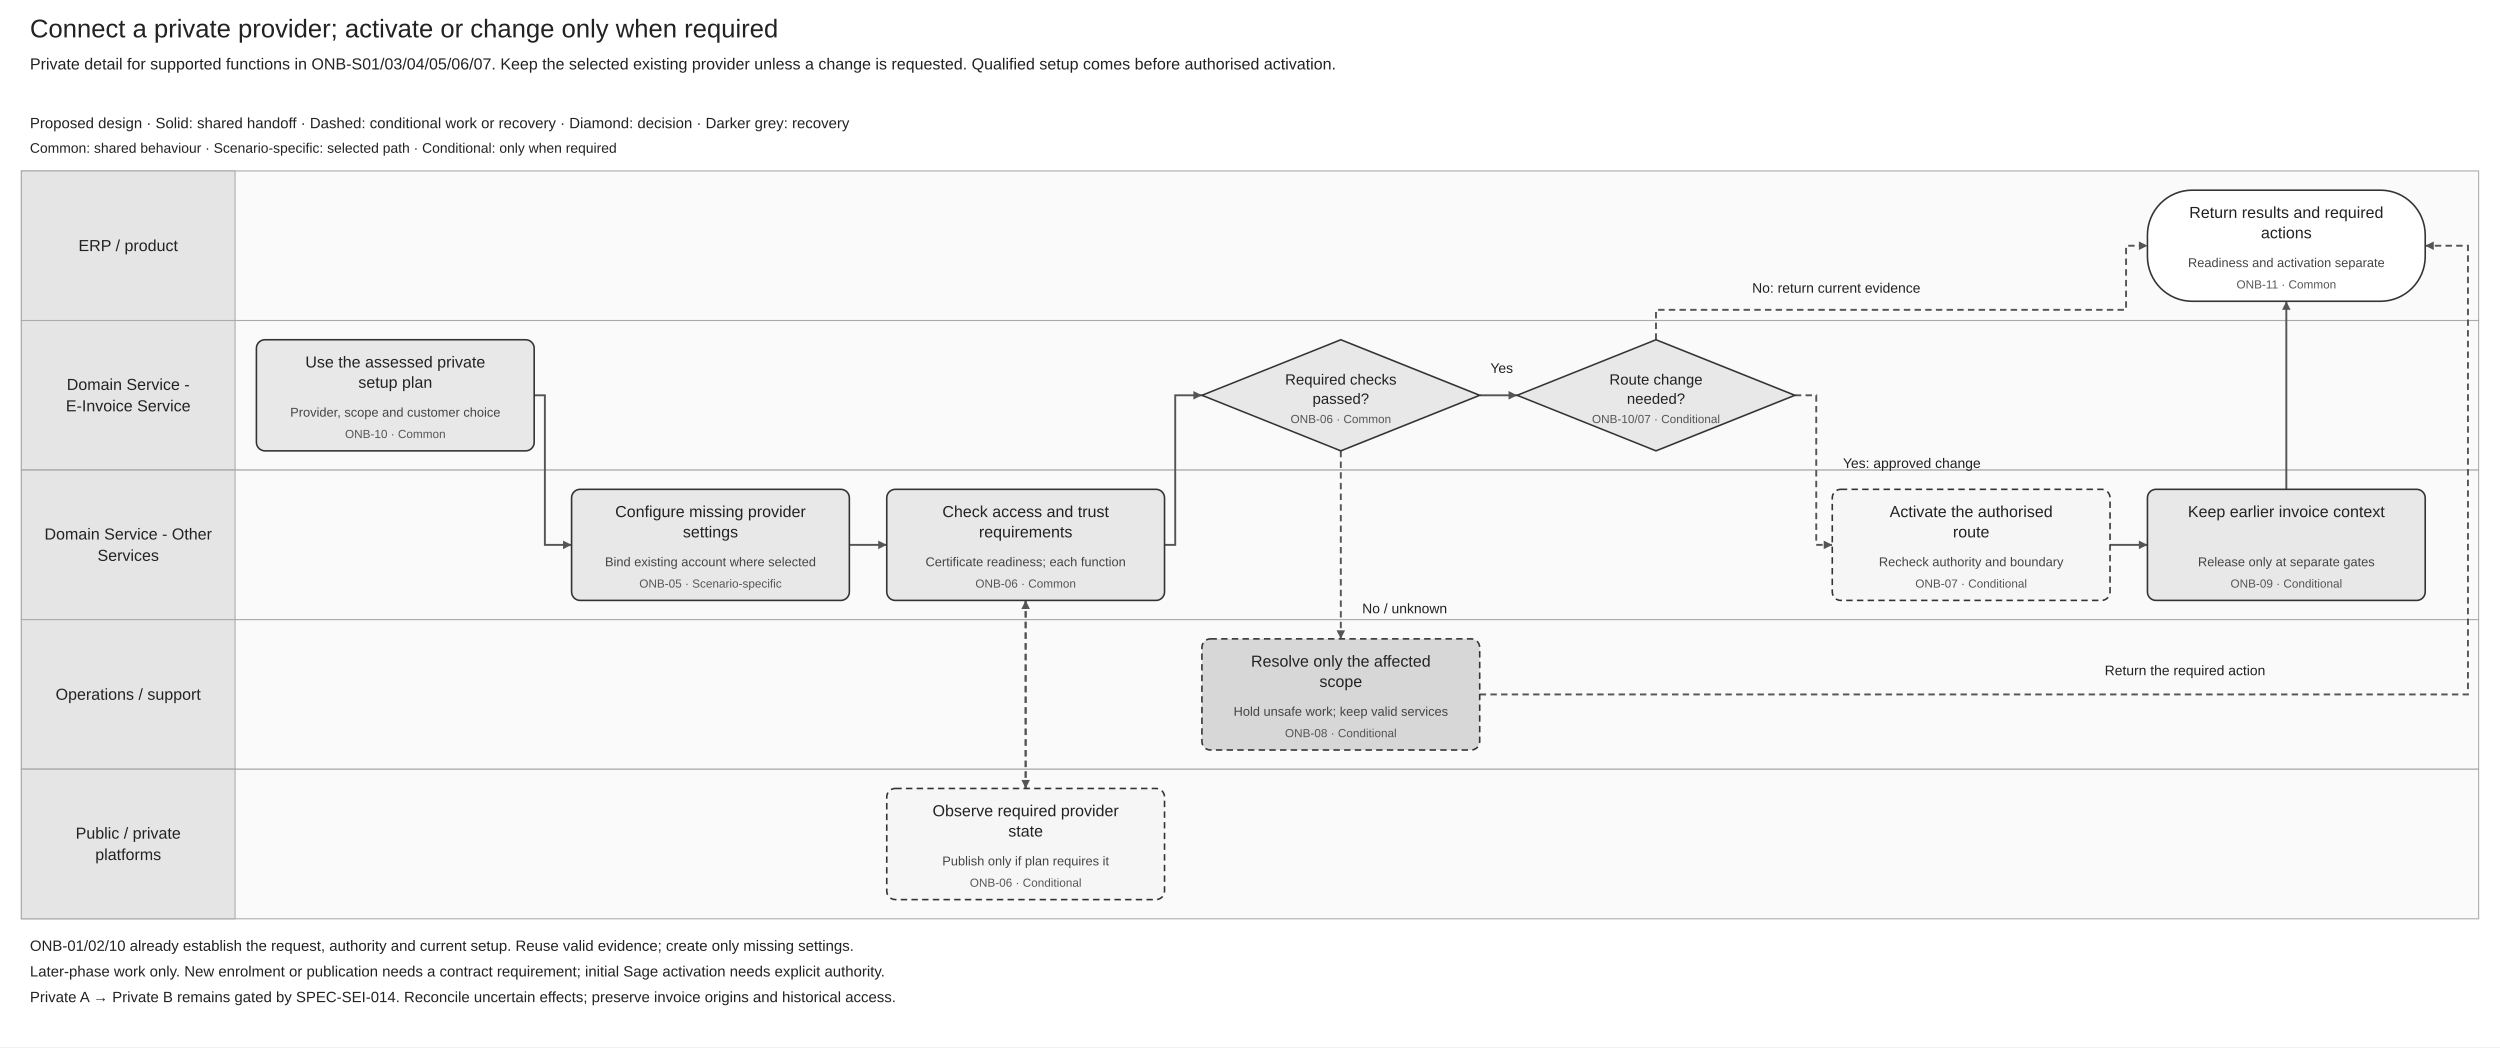
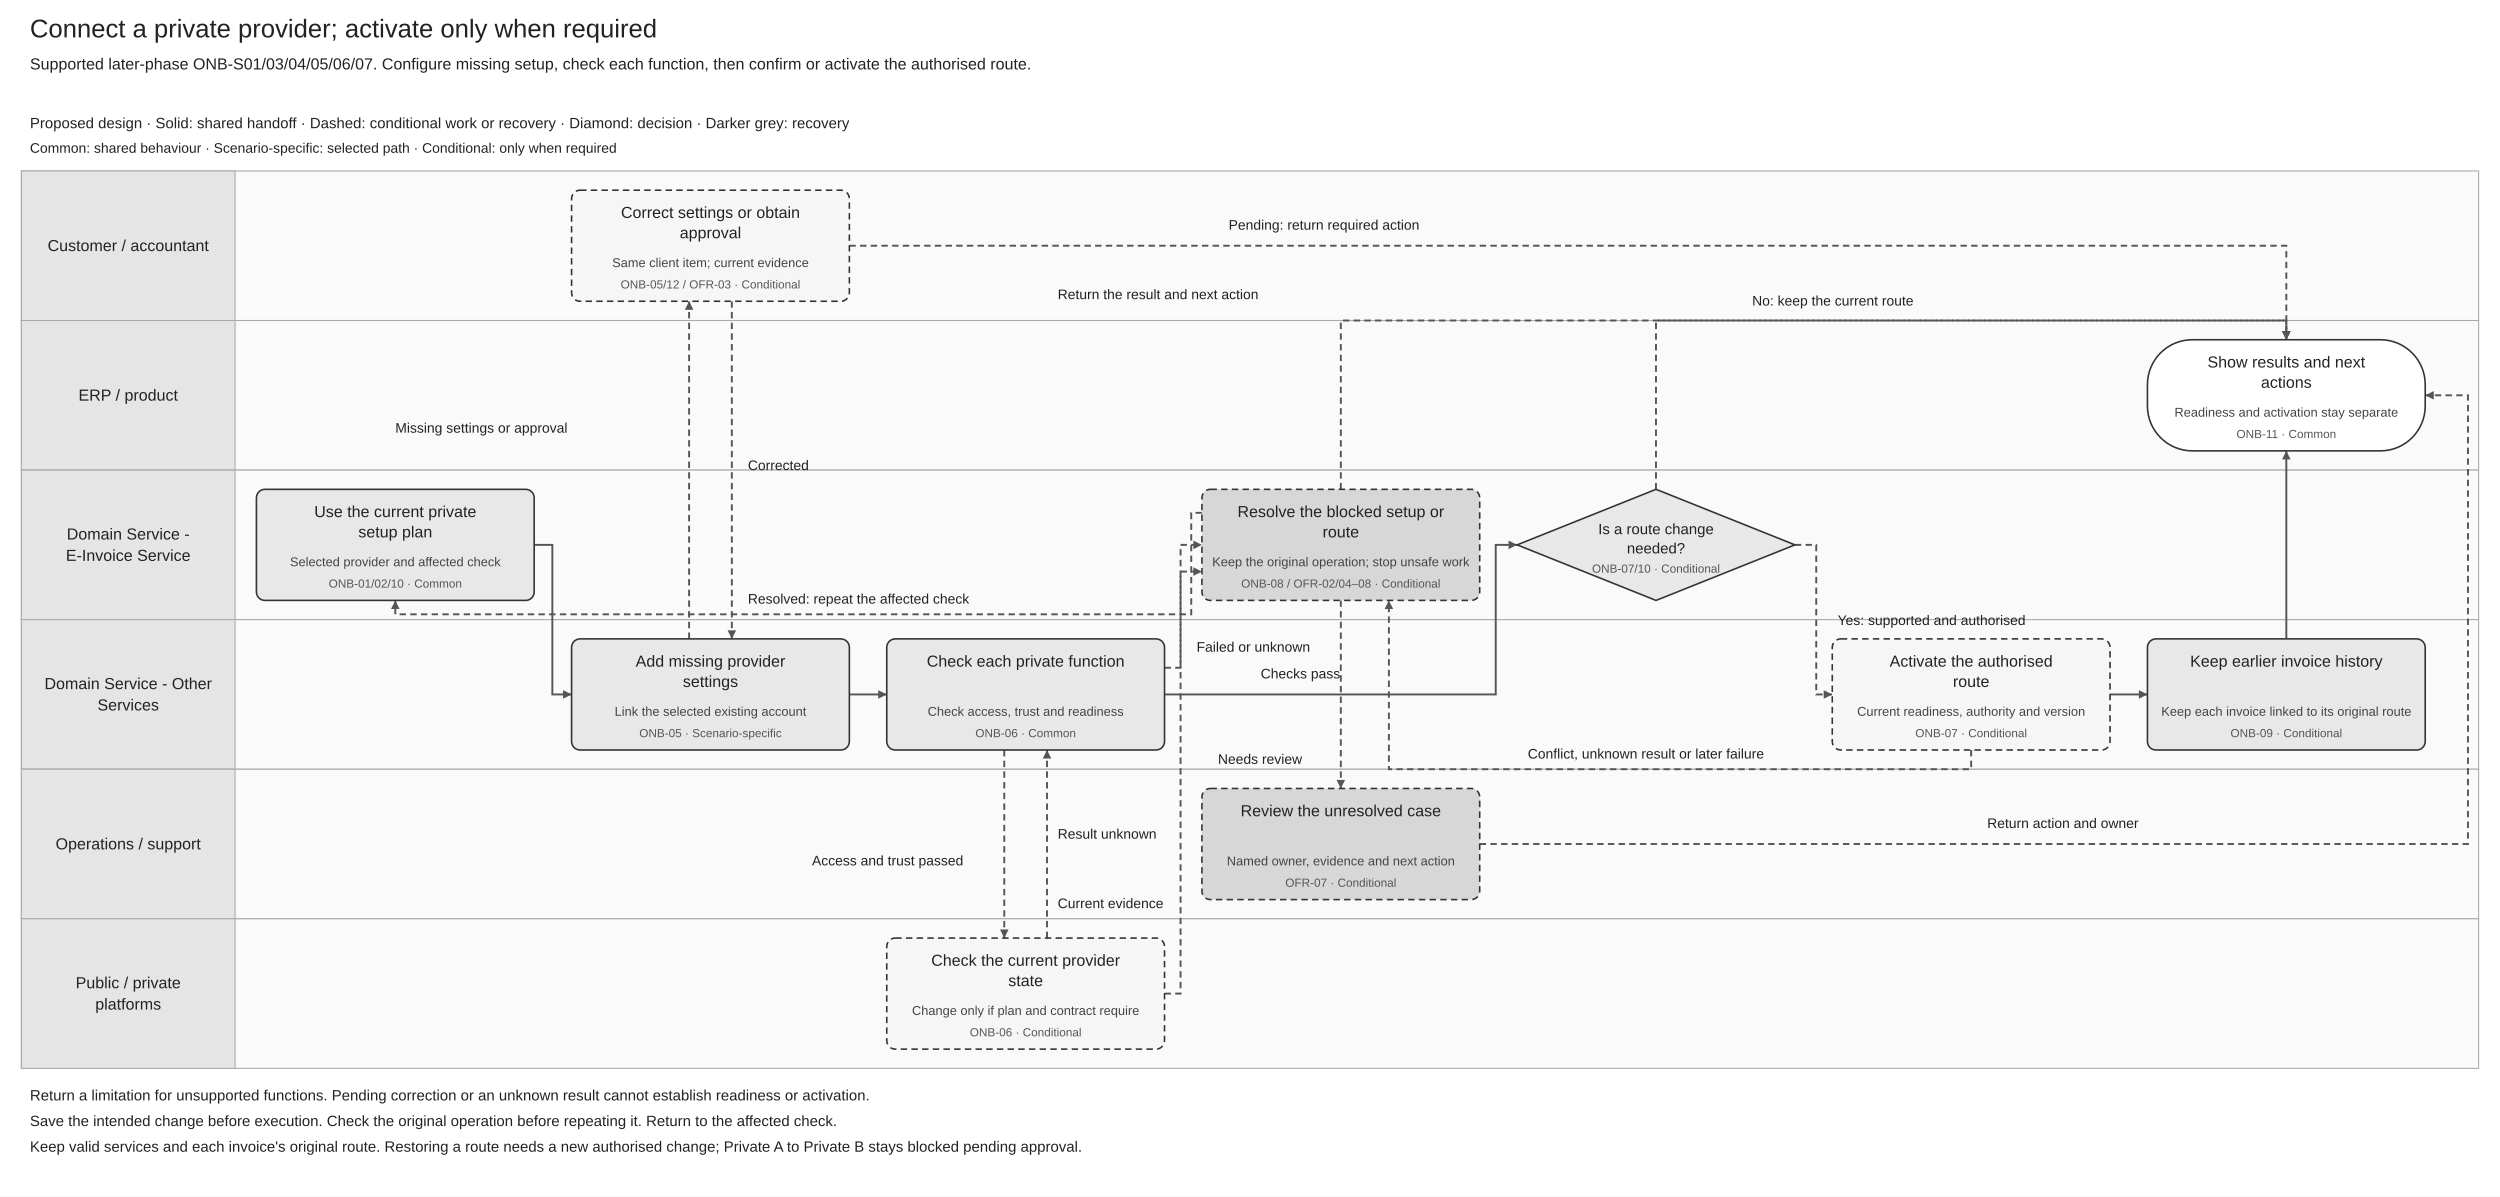
- <svg xmlns="http://www.w3.org/2000/svg" width="2340" height="980" viewBox="0 0 2340 980" role="img" aria-label="Connect a private provider; activate or change only when required">
-   <rect width="2340" height="980" fill="white" />
-   <text x="28" y="35" font-family="Arial, sans-serif" font-size="24" text-anchor="start" fill="#222222">Connect a private provider; activate or change only when required</text>
-   <text x="28" y="65" font-family="Arial, sans-serif" font-size="15" text-anchor="start" fill="#222222">Private detail for supported functions in ONB-S01/03/04/05/06/07. Keep the selected existing provider unless a change is requested. Qualified setup comes before authorised activation.</text>
+ <svg xmlns="http://www.w3.org/2000/svg" width="2340" height="1120" viewBox="0 0 2340 1120" role="img" aria-label="Connect a private provider; activate only when required">
+   <rect width="2340" height="1120" fill="white" />
+   <text x="28" y="35" font-family="Arial, sans-serif" font-size="24" text-anchor="start" fill="#222222">Connect a private provider; activate only when required</text>
+   <text x="28" y="65" font-family="Arial, sans-serif" font-size="15" text-anchor="start" fill="#222222">Supported later-phase ONB-S01/03/04/05/06/07. Configure missing setup, check each function, then confirm or activate the authorised route.</text>
  <text x="28" y="120" font-family="Arial, sans-serif" font-size="14" text-anchor="start" fill="#222222">Proposed design · Solid: shared handoff · Dashed: conditional work or recovery · Diamond: decision · Darker grey: recovery</text>
  <text x="28" y="143" font-family="Arial, sans-serif" font-size="13" text-anchor="start" fill="#222222">Common: shared behaviour · Scenario-specific: selected path · Conditional: only when required</text>
  <rect x="20" y="160" width="2300" height="140" fill="#fafafa" stroke="#aaaaaa" />
  <rect x="20" y="160" width="200" height="140" fill="#e5e5e5" stroke="#aaaaaa" />
-   <text x="120" y="235" font-family="Arial, sans-serif" font-size="15" text-anchor="middle" fill="#222222">ERP / product</text>
+   <text x="120" y="235" font-family="Arial, sans-serif" font-size="15" text-anchor="middle" fill="#222222">Customer / accountant</text>
  <rect x="20" y="300" width="2300" height="140" fill="#fafafa" stroke="#aaaaaa" />
  <rect x="20" y="300" width="200" height="140" fill="#e5e5e5" stroke="#aaaaaa" />
-   <text x="120" y="365" font-family="Arial, sans-serif" font-size="15" text-anchor="middle" fill="#222222">Domain Service -</text>
-   <text x="120" y="385" font-family="Arial, sans-serif" font-size="15" text-anchor="middle" fill="#222222">E-Invoice Service</text>
+   <text x="120" y="375" font-family="Arial, sans-serif" font-size="15" text-anchor="middle" fill="#222222">ERP / product</text>
  <rect x="20" y="440" width="2300" height="140" fill="#fafafa" stroke="#aaaaaa" />
  <rect x="20" y="440" width="200" height="140" fill="#e5e5e5" stroke="#aaaaaa" />
-   <text x="120" y="505" font-family="Arial, sans-serif" font-size="15" text-anchor="middle" fill="#222222">Domain Service - Other</text>
-   <text x="120" y="525" font-family="Arial, sans-serif" font-size="15" text-anchor="middle" fill="#222222">Services</text>
+   <text x="120" y="505" font-family="Arial, sans-serif" font-size="15" text-anchor="middle" fill="#222222">Domain Service -</text>
+   <text x="120" y="525" font-family="Arial, sans-serif" font-size="15" text-anchor="middle" fill="#222222">E-Invoice Service</text>
  <rect x="20" y="580" width="2300" height="140" fill="#fafafa" stroke="#aaaaaa" />
  <rect x="20" y="580" width="200" height="140" fill="#e5e5e5" stroke="#aaaaaa" />
-   <text x="120" y="655" font-family="Arial, sans-serif" font-size="15" text-anchor="middle" fill="#222222">Operations / support</text>
+   <text x="120" y="645" font-family="Arial, sans-serif" font-size="15" text-anchor="middle" fill="#222222">Domain Service - Other</text>
+   <text x="120" y="665" font-family="Arial, sans-serif" font-size="15" text-anchor="middle" fill="#222222">Services</text>
  <rect x="20" y="720" width="2300" height="140" fill="#fafafa" stroke="#aaaaaa" />
  <rect x="20" y="720" width="200" height="140" fill="#e5e5e5" stroke="#aaaaaa" />
-   <text x="120" y="785" font-family="Arial, sans-serif" font-size="15" text-anchor="middle" fill="#222222">Public / private</text>
-   <text x="120" y="805" font-family="Arial, sans-serif" font-size="15" text-anchor="middle" fill="#222222">platforms</text>
-   <path d="M 500,370 L 510,370 L 510,510 L 535,510" fill="none" stroke="#555555" stroke-width="1.8" />
-   <path d="M 535,510.0 L 527.0,506.0 L 527.0,514.0 Z" fill="#555555" />
-   <path d="M 795,510 L 830,510" fill="none" stroke="#555555" stroke-width="1.8" />
-   <path d="M 830,510.0 L 822.0,506.0 L 822.0,514.0 Z" fill="#555555" />
-   <path d="M 960,562 L 960,738" fill="none" stroke="#555555" stroke-width="1.8" stroke-dasharray="6 4" />
-   <path d="M 960.0,738 L 964.0,730.0 L 956.0,730.0 Z" fill="#555555" />
-   <path d="M 960,738 L 960,562" fill="none" stroke="#555555" stroke-width="1.8" stroke-dasharray="6 4" />
-   <path d="M 960.0,562 L 956.0,570.0 L 964.0,570.0 Z" fill="#555555" />
-   <path d="M 1090,510 L 1100,510 L 1100,370 L 1125,370" fill="none" stroke="#555555" stroke-width="1.8" />
-   <path d="M 1125,370.0 L 1117.0,366.0 L 1117.0,374.0 Z" fill="#555555" />
-   <path d="M 1385,370 L 1420,370" fill="none" stroke="#555555" stroke-width="1.8" />
-   <path d="M 1420,370.0 L 1412.0,366.0 L 1412.0,374.0 Z" fill="#555555" />
-   <path d="M 1255,422 L 1255,598" fill="none" stroke="#555555" stroke-width="1.8" stroke-dasharray="6 4" />
-   <path d="M 1255.0,598 L 1259.0,590.0 L 1251.0,590.0 Z" fill="#555555" />
-   <path d="M 1680,370 L 1700,370 L 1700,510 L 1715,510" fill="none" stroke="#555555" stroke-width="1.8" stroke-dasharray="6 4" />
-   <path d="M 1715,510 L 1707.0,506.0 L 1707.0,514.0 Z" fill="#555555" />
-   <path d="M 1550,318 L 1550,290 L 1990,290 L 1990,230 L 2010,230" fill="none" stroke="#555555" stroke-width="1.8" stroke-dasharray="6 4" />
-   <path d="M 2010,230 L 2002.0,226.0 L 2002.0,234.0 Z" fill="#555555" />
-   <path d="M 1975,510 L 2010,510" fill="none" stroke="#555555" stroke-width="1.8" />
-   <path d="M 2010,510.0 L 2002.0,506.0 L 2002.0,514.0 Z" fill="#555555" />
-   <path d="M 2140,458 L 2140,282" fill="none" stroke="#555555" stroke-width="1.8" />
-   <path d="M 2140.0,282 L 2136.0,290.0 L 2144.0,290.0 Z" fill="#555555" />
-   <path d="M 1385,650 L 2310,650 L 2310,230 L 2270,230" fill="none" stroke="#555555" stroke-width="1.8" stroke-dasharray="6 4" />
-   <path d="M 2270,230 L 2278.0,234.0 L 2278.0,226.0 Z" fill="#555555" />
-   <a href="../../specs/SPEC-SEI-002-onboarding-solution-specification.md" aria-label="ONB-10 Use the assessed private setup plan">
-     <rect x="240" y="318" width="260" height="104" rx="8" fill="#e8e8e8" stroke="#333333" stroke-width="1.5" />
-     <text x="370.0" y="344" font-family="Arial, sans-serif" font-size="15" text-anchor="middle" fill="#222222">Use the assessed private</text>
-     <text x="370.0" y="363" font-family="Arial, sans-serif" font-size="15" text-anchor="middle" fill="#222222">setup plan</text>
-     <text x="370.0" y="390" font-family="Arial, sans-serif" font-size="12" text-anchor="middle" fill="#444444">Provider, scope and customer choice</text>
-     <text x="370.0" y="410" font-family="Arial, sans-serif" font-size="11" text-anchor="middle" fill="#555555">ONB-10 · Common</text>
+   <text x="120" y="795" font-family="Arial, sans-serif" font-size="15" text-anchor="middle" fill="#222222">Operations / support</text>
+   <rect x="20" y="860" width="2300" height="140" fill="#fafafa" stroke="#aaaaaa" />
+   <rect x="20" y="860" width="200" height="140" fill="#e5e5e5" stroke="#aaaaaa" />
+   <text x="120" y="925" font-family="Arial, sans-serif" font-size="15" text-anchor="middle" fill="#222222">Public / private</text>
+   <text x="120" y="945" font-family="Arial, sans-serif" font-size="15" text-anchor="middle" fill="#222222">platforms</text>
+   <path d="M 500,510 L 517,510 L 517,650 L 535,650" fill="none" stroke="#555555" stroke-width="1.8" />
+   <path d="M 535,650 L 527.0,646.0 L 527.0,654.0 Z" fill="#555555" />
+   <path d="M 795,650 L 830,650" fill="none" stroke="#555555" stroke-width="1.8" />
+   <path d="M 830,650 L 822.0,646.0 L 822.0,654.0 Z" fill="#555555" />
+   <path d="M 940,702 L 940,878" fill="none" stroke="#555555" stroke-width="1.8" stroke-dasharray="6 4" />
+   <path d="M 940,878 L 944.0,870.0 L 936.0,870.0 Z" fill="#555555" />
+   <path d="M 980,878 L 980,702" fill="none" stroke="#555555" stroke-width="1.8" stroke-dasharray="6 4" />
+   <path d="M 980,702 L 976.0,710.0 L 984.0,710.0 Z" fill="#555555" />
+   <path d="M 1090,650 L 1400,650 L 1400,510 L 1420,510" fill="none" stroke="#555555" stroke-width="1.8" />
+   <path d="M 1420,510 L 1412.0,506.0 L 1412.0,514.0 Z" fill="#555555" />
+   <path d="M 1680,510 L 1700,510 L 1700,650 L 1715,650" fill="none" stroke="#555555" stroke-width="1.8" stroke-dasharray="6 4" />
+   <path d="M 1715,650 L 1707.0,646.0 L 1707.0,654.0 Z" fill="#555555" />
+   <path d="M 1550,458 L 1550,300 L 2140,300 L 2140,318" fill="none" stroke="#555555" stroke-width="1.8" stroke-dasharray="6 4" />
+   <path d="M 2140,318 L 2144.0,310.0 L 2136.0,310.0 Z" fill="#555555" />
+   <path d="M 1975,650 L 2010,650" fill="none" stroke="#555555" stroke-width="1.8" />
+   <path d="M 2010,650 L 2002.0,646.0 L 2002.0,654.0 Z" fill="#555555" />
+   <path d="M 2140,598 L 2140,422" fill="none" stroke="#555555" stroke-width="1.8" />
+   <path d="M 2140,422 L 2136.0,430.0 L 2144.0,430.0 Z" fill="#555555" />
+   <path d="M 645,598 L 645,282" fill="none" stroke="#555555" stroke-width="1.8" stroke-dasharray="6 4" />
+   <path d="M 645,282 L 641.0,290.0 L 649.0,290.0 Z" fill="#555555" />
+   <path d="M 685,282 L 685,598" fill="none" stroke="#555555" stroke-width="1.8" stroke-dasharray="6 4" />
+   <path d="M 685,598 L 689.0,590.0 L 681.0,590.0 Z" fill="#555555" />
+   <path d="M 795,230 L 2140,230 L 2140,318" fill="none" stroke="#555555" stroke-width="1.8" stroke-dasharray="6 4" />
+   <path d="M 2140,318 L 2144.0,310.0 L 2136.0,310.0 Z" fill="#555555" />
+   <path d="M 1090,625 L 1105,625 L 1105,510 L 1125,510" fill="none" stroke="#555555" stroke-width="1.8" stroke-dasharray="6 4" />
+   <path d="M 1125,510 L 1117.0,506.0 L 1117.0,514.0 Z" fill="#555555" />
+   <path d="M 1090,930 L 1105,930 L 1105,535 L 1125,535" fill="none" stroke="#555555" stroke-width="1.8" stroke-dasharray="6 4" />
+   <path d="M 1125,535 L 1117.0,531.0 L 1117.0,539.0 Z" fill="#555555" />
+   <path d="M 1845,702 L 1845,720 L 1300,720 L 1300,562" fill="none" stroke="#555555" stroke-width="1.8" stroke-dasharray="6 4" />
+   <path d="M 1300,562 L 1296.0,570.0 L 1304.0,570.0 Z" fill="#555555" />
+   <path d="M 1125,480 L 1115,480 L 1115,575 L 370,575 L 370,562" fill="none" stroke="#555555" stroke-width="1.8" stroke-dasharray="6 4" />
+   <path d="M 370,562 L 366.0,570.0 L 374.0,570.0 Z" fill="#555555" />
+   <path d="M 1255,458 L 1255,300 L 2140,300 L 2140,318" fill="none" stroke="#555555" stroke-width="1.8" stroke-dasharray="6 4" />
+   <path d="M 2140,318 L 2144.0,310.0 L 2136.0,310.0 Z" fill="#555555" />
+   <path d="M 1255,562 L 1255,738" fill="none" stroke="#555555" stroke-width="1.8" stroke-dasharray="6 4" />
+   <path d="M 1255,738 L 1259.0,730.0 L 1251.0,730.0 Z" fill="#555555" />
+   <path d="M 1385,790 L 2310,790 L 2310,370 L 2270,370" fill="none" stroke="#555555" stroke-width="1.8" stroke-dasharray="6 4" />
+   <path d="M 2270,370 L 2278.0,374.0 L 2278.0,366.0 Z" fill="#555555" />
+   <a href="../../specs/SPEC-SEI-002-onboarding-solution-specification.md" aria-label="ONB-01/02/10 Use the current private setup plan">
+     <rect x="240" y="458" width="260" height="104" rx="8" fill="#e8e8e8" stroke="#333333" stroke-width="1.5" />
+     <text x="370.0" y="484" font-family="Arial, sans-serif" font-size="15" text-anchor="middle" fill="#222222">Use the current private</text>
+     <text x="370.0" y="503" font-family="Arial, sans-serif" font-size="15" text-anchor="middle" fill="#222222">setup plan</text>
+     <text x="370.0" y="530" font-family="Arial, sans-serif" font-size="12" text-anchor="middle" fill="#444444">Selected provider and affected check</text>
+     <text x="370.0" y="550" font-family="Arial, sans-serif" font-size="11" text-anchor="middle" fill="#555555">ONB-01/02/10 · Common</text>
  </a>
-   <a href="../../specs/SPEC-SEI-002-onboarding-solution-specification.md" aria-label="ONB-05 Configure missing provider settings">
-     <rect x="535" y="458" width="260" height="104" rx="8" fill="#e8e8e8" stroke="#333333" stroke-width="1.5" />
-     <text x="665.0" y="484" font-family="Arial, sans-serif" font-size="15" text-anchor="middle" fill="#222222">Configure missing provider</text>
-     <text x="665.0" y="503" font-family="Arial, sans-serif" font-size="15" text-anchor="middle" fill="#222222">settings</text>
-     <text x="665.0" y="530" font-family="Arial, sans-serif" font-size="12" text-anchor="middle" fill="#444444">Bind existing account where selected</text>
-     <text x="665.0" y="550" font-family="Arial, sans-serif" font-size="11" text-anchor="middle" fill="#555555">ONB-05 · Scenario-specific</text>
+   <a href="../../specs/SPEC-SEI-002-onboarding-solution-specification.md" aria-label="ONB-05 Add missing provider settings">
+     <rect x="535" y="598" width="260" height="104" rx="8" fill="#e8e8e8" stroke="#333333" stroke-width="1.5" />
+     <text x="665.0" y="624" font-family="Arial, sans-serif" font-size="15" text-anchor="middle" fill="#222222">Add missing provider</text>
+     <text x="665.0" y="643" font-family="Arial, sans-serif" font-size="15" text-anchor="middle" fill="#222222">settings</text>
+     <text x="665.0" y="670" font-family="Arial, sans-serif" font-size="12" text-anchor="middle" fill="#444444">Link the selected existing account</text>
+     <text x="665.0" y="690" font-family="Arial, sans-serif" font-size="11" text-anchor="middle" fill="#555555">ONB-05 · Scenario-specific</text>
  </a>
-   <a href="../../specs/SPEC-SEI-002-onboarding-solution-specification.md" aria-label="ONB-06 Check access and trust requirements">
-     <rect x="830" y="458" width="260" height="104" rx="8" fill="#e8e8e8" stroke="#333333" stroke-width="1.5" />
-     <text x="960.0" y="484" font-family="Arial, sans-serif" font-size="15" text-anchor="middle" fill="#222222">Check access and trust</text>
-     <text x="960.0" y="503" font-family="Arial, sans-serif" font-size="15" text-anchor="middle" fill="#222222">requirements</text>
-     <text x="960.0" y="530" font-family="Arial, sans-serif" font-size="12" text-anchor="middle" fill="#444444">Certificate readiness; each function</text>
-     <text x="960.0" y="550" font-family="Arial, sans-serif" font-size="11" text-anchor="middle" fill="#555555">ONB-06 · Common</text>
+   <a href="../../specs/SPEC-SEI-002-onboarding-solution-specification.md" aria-label="ONB-06 Check each private function">
+     <rect x="830" y="598" width="260" height="104" rx="8" fill="#e8e8e8" stroke="#333333" stroke-width="1.5" />
+     <text x="960.0" y="624" font-family="Arial, sans-serif" font-size="15" text-anchor="middle" fill="#222222">Check each private function</text>
+     <text x="960.0" y="670" font-family="Arial, sans-serif" font-size="12" text-anchor="middle" fill="#444444">Check access, trust and readiness</text>
+     <text x="960.0" y="690" font-family="Arial, sans-serif" font-size="11" text-anchor="middle" fill="#555555">ONB-06 · Common</text>
  </a>
-   <a href="../../specs/SPEC-SEI-002-onboarding-solution-specification.md" aria-label="ONB-06 Observe required provider state">
-     <rect x="830" y="738" width="260" height="104" rx="8" fill="#f6f6f6" stroke="#333333" stroke-width="1.5" stroke-dasharray="6 4" />
-     <text x="960.0" y="764" font-family="Arial, sans-serif" font-size="15" text-anchor="middle" fill="#222222">Observe required provider</text>
-     <text x="960.0" y="783" font-family="Arial, sans-serif" font-size="15" text-anchor="middle" fill="#222222">state</text>
-     <text x="960.0" y="810" font-family="Arial, sans-serif" font-size="12" text-anchor="middle" fill="#444444">Publish only if plan requires it</text>
-     <text x="960.0" y="830" font-family="Arial, sans-serif" font-size="11" text-anchor="middle" fill="#555555">ONB-06 · Conditional</text>
+   <a href="../../specs/SPEC-SEI-002-onboarding-solution-specification.md" aria-label="ONB-06 Check the current provider state">
+     <rect x="830" y="878" width="260" height="104" rx="8" fill="#f6f6f6" stroke="#333333" stroke-width="1.5" stroke-dasharray="6 4" />
+     <text x="960.0" y="904" font-family="Arial, sans-serif" font-size="15" text-anchor="middle" fill="#222222">Check the current provider</text>
+     <text x="960.0" y="923" font-family="Arial, sans-serif" font-size="15" text-anchor="middle" fill="#222222">state</text>
+     <text x="960.0" y="950" font-family="Arial, sans-serif" font-size="12" text-anchor="middle" fill="#444444">Change only if plan and contract require</text>
+     <text x="960.0" y="970" font-family="Arial, sans-serif" font-size="11" text-anchor="middle" fill="#555555">ONB-06 · Conditional</text>
  </a>
-   <a href="../../specs/SPEC-SEI-002-onboarding-solution-specification.md" aria-label="ONB-06 Required checks passed?">
-     <path d="M 1255.0,318 L 1385,370.0 L 1255.0,422 L 1125,370.0 Z" fill="#e8e8e8" stroke="#333333" stroke-width="1.5" />
-     <text x="1255.0" y="360" font-family="Arial, sans-serif" font-size="14" text-anchor="middle" fill="#222222">Required checks</text>
-     <text x="1255.0" y="378" font-family="Arial, sans-serif" font-size="14" text-anchor="middle" fill="#222222">passed?</text>
-     <text x="1255.0" y="396" font-family="Arial, sans-serif" font-size="11" text-anchor="middle" fill="#555555">ONB-06 · Common</text>
-   </a>
-   <a href="../../specs/SPEC-SEI-002-onboarding-solution-specification.md" aria-label="ONB-10/07 Route change needed?">
-     <path d="M 1550.0,318 L 1680,370.0 L 1550.0,422 L 1420,370.0 Z" fill="#e8e8e8" stroke="#333333" stroke-width="1.5" />
-     <text x="1550.0" y="360" font-family="Arial, sans-serif" font-size="14" text-anchor="middle" fill="#222222">Route change</text>
-     <text x="1550.0" y="378" font-family="Arial, sans-serif" font-size="14" text-anchor="middle" fill="#222222">needed?</text>
-     <text x="1550.0" y="396" font-family="Arial, sans-serif" font-size="11" text-anchor="middle" fill="#555555">ONB-10/07 · Conditional</text>
+   <a href="../../specs/SPEC-SEI-002-onboarding-solution-specification.md" aria-label="ONB-07/10 Is a route change needed?">
+     <path d="M 1550.0,458 L 1680,510.0 L 1550.0,562 L 1420,510.0 Z" fill="#e8e8e8" stroke="#333333" stroke-width="1.5" />
+     <text x="1550.0" y="500" font-family="Arial, sans-serif" font-size="14" text-anchor="middle" fill="#222222">Is a route change</text>
+     <text x="1550.0" y="518" font-family="Arial, sans-serif" font-size="14" text-anchor="middle" fill="#222222">needed?</text>
+     <text x="1550.0" y="536" font-family="Arial, sans-serif" font-size="11" text-anchor="middle" fill="#555555">ONB-07/10 · Conditional</text>
  </a>
  <a href="../../specs/SPEC-SEI-002-onboarding-solution-specification.md" aria-label="ONB-07 Activate the authorised route">
-     <rect x="1715" y="458" width="260" height="104" rx="8" fill="#f6f6f6" stroke="#333333" stroke-width="1.5" stroke-dasharray="6 4" />
-     <text x="1845.0" y="484" font-family="Arial, sans-serif" font-size="15" text-anchor="middle" fill="#222222">Activate the authorised</text>
-     <text x="1845.0" y="503" font-family="Arial, sans-serif" font-size="15" text-anchor="middle" fill="#222222">route</text>
-     <text x="1845.0" y="530" font-family="Arial, sans-serif" font-size="12" text-anchor="middle" fill="#444444">Recheck authority and boundary</text>
-     <text x="1845.0" y="550" font-family="Arial, sans-serif" font-size="11" text-anchor="middle" fill="#555555">ONB-07 · Conditional</text>
+     <rect x="1715" y="598" width="260" height="104" rx="8" fill="#f6f6f6" stroke="#333333" stroke-width="1.5" stroke-dasharray="6 4" />
+     <text x="1845.0" y="624" font-family="Arial, sans-serif" font-size="15" text-anchor="middle" fill="#222222">Activate the authorised</text>
+     <text x="1845.0" y="643" font-family="Arial, sans-serif" font-size="15" text-anchor="middle" fill="#222222">route</text>
+     <text x="1845.0" y="670" font-family="Arial, sans-serif" font-size="12" text-anchor="middle" fill="#444444">Current readiness, authority and version</text>
+     <text x="1845.0" y="690" font-family="Arial, sans-serif" font-size="11" text-anchor="middle" fill="#555555">ONB-07 · Conditional</text>
  </a>
-   <a href="../../specs/SPEC-SEI-002-onboarding-solution-specification.md" aria-label="ONB-09 Keep earlier invoice context">
-     <rect x="2010" y="458" width="260" height="104" rx="8" fill="#e8e8e8" stroke="#333333" stroke-width="1.5" />
-     <text x="2140.0" y="484" font-family="Arial, sans-serif" font-size="15" text-anchor="middle" fill="#222222">Keep earlier invoice context</text>
-     <text x="2140.0" y="530" font-family="Arial, sans-serif" font-size="12" text-anchor="middle" fill="#444444">Release only at separate gates</text>
-     <text x="2140.0" y="550" font-family="Arial, sans-serif" font-size="11" text-anchor="middle" fill="#555555">ONB-09 · Conditional</text>
+   <a href="../../specs/SPEC-SEI-002-onboarding-solution-specification.md" aria-label="ONB-09 Keep earlier invoice history">
+     <rect x="2010" y="598" width="260" height="104" rx="8" fill="#e8e8e8" stroke="#333333" stroke-width="1.5" />
+     <text x="2140.0" y="624" font-family="Arial, sans-serif" font-size="15" text-anchor="middle" fill="#222222">Keep earlier invoice history</text>
+     <text x="2140.0" y="670" font-family="Arial, sans-serif" font-size="12" text-anchor="middle" fill="#444444">Keep each invoice linked to its original route</text>
+     <text x="2140.0" y="690" font-family="Arial, sans-serif" font-size="11" text-anchor="middle" fill="#555555">ONB-09 · Conditional</text>
  </a>
-   <a href="../../specs/SPEC-SEI-002-onboarding-solution-specification.md" aria-label="ONB-08 Resolve only the affected scope">
-     <rect x="1125" y="598" width="260" height="104" rx="8" fill="#d7d7d7" stroke="#333333" stroke-width="1.5" stroke-dasharray="6 4" />
-     <text x="1255.0" y="624" font-family="Arial, sans-serif" font-size="15" text-anchor="middle" fill="#222222">Resolve only the affected</text>
-     <text x="1255.0" y="643" font-family="Arial, sans-serif" font-size="15" text-anchor="middle" fill="#222222">scope</text>
-     <text x="1255.0" y="670" font-family="Arial, sans-serif" font-size="12" text-anchor="middle" fill="#444444">Hold unsafe work; keep valid services</text>
-     <text x="1255.0" y="690" font-family="Arial, sans-serif" font-size="11" text-anchor="middle" fill="#555555">ONB-08 · Conditional</text>
+   <a href="../../specs/SPEC-SEI-002-onboarding-solution-specification.md" aria-label="ONB-11 Show results and next actions">
+     <rect x="2010" y="318" width="260" height="104" rx="42" fill="#ffffff" stroke="#333333" stroke-width="1.5" />
+     <text x="2140.0" y="344" font-family="Arial, sans-serif" font-size="15" text-anchor="middle" fill="#222222">Show results and next</text>
+     <text x="2140.0" y="363" font-family="Arial, sans-serif" font-size="15" text-anchor="middle" fill="#222222">actions</text>
+     <text x="2140.0" y="390" font-family="Arial, sans-serif" font-size="12" text-anchor="middle" fill="#444444">Readiness and activation stay separate</text>
+     <text x="2140.0" y="410" font-family="Arial, sans-serif" font-size="11" text-anchor="middle" fill="#555555">ONB-11 · Common</text>
  </a>
-   <a href="../../specs/SPEC-SEI-002-onboarding-solution-specification.md" aria-label="ONB-11 Return results and required actions">
-     <rect x="2010" y="178" width="260" height="104" rx="42" fill="#ffffff" stroke="#333333" stroke-width="1.5" />
-     <text x="2140.0" y="204" font-family="Arial, sans-serif" font-size="15" text-anchor="middle" fill="#222222">Return results and required</text>
-     <text x="2140.0" y="223" font-family="Arial, sans-serif" font-size="15" text-anchor="middle" fill="#222222">actions</text>
-     <text x="2140.0" y="250" font-family="Arial, sans-serif" font-size="12" text-anchor="middle" fill="#444444">Readiness and activation separate</text>
-     <text x="2140.0" y="270" font-family="Arial, sans-serif" font-size="11" text-anchor="middle" fill="#555555">ONB-11 · Common</text>
+   <a href="../../specs/SPEC-SEI-002-onboarding-solution-specification.md" aria-label="ONB-05/12 / OFR-03 Correct settings or obtain approval">
+     <rect x="535" y="178" width="260" height="104" rx="8" fill="#f6f6f6" stroke="#333333" stroke-width="1.5" stroke-dasharray="6 4" />
+     <text x="665.0" y="204" font-family="Arial, sans-serif" font-size="15" text-anchor="middle" fill="#222222">Correct settings or obtain</text>
+     <text x="665.0" y="223" font-family="Arial, sans-serif" font-size="15" text-anchor="middle" fill="#222222">approval</text>
+     <text x="665.0" y="250" font-family="Arial, sans-serif" font-size="12" text-anchor="middle" fill="#444444">Same client item; current evidence</text>
+     <text x="665.0" y="270" font-family="Arial, sans-serif" font-size="11" text-anchor="middle" fill="#555555">ONB-05/12 / OFR-03 · Conditional</text>
  </a>
-   <text x="1395" y="349" font-family="Arial, sans-serif" font-size="13" text-anchor="start" fill="#222222">Yes</text>
-   <text x="1275" y="574" font-family="Arial, sans-serif" font-size="13" text-anchor="start" fill="#222222">No / unknown</text>
-   <text x="1725" y="438" font-family="Arial, sans-serif" font-size="13" text-anchor="start" fill="#222222">Yes: approved change</text>
-   <text x="1640" y="274" font-family="Arial, sans-serif" font-size="13" text-anchor="start" fill="#222222">No: return current evidence</text>
-   <text x="1970" y="632" font-family="Arial, sans-serif" font-size="13" text-anchor="start" fill="#222222">Return the required action</text>
-   <text x="28" y="890" font-family="Arial, sans-serif" font-size="14" text-anchor="start" fill="#222222">ONB-01/02/10 already establish the request, authority and current setup. Reuse valid evidence; create only missing settings.</text>
-   <text x="28" y="914" font-family="Arial, sans-serif" font-size="14" text-anchor="start" fill="#222222">Later-phase work only. New enrolment or publication needs a contract requirement; initial Sage activation needs explicit authority.</text>
-   <text x="28" y="938" font-family="Arial, sans-serif" font-size="14" text-anchor="start" fill="#222222">Private A → Private B remains gated by SPEC-SEI-014. Reconcile uncertain effects; preserve invoice origins and historical access.</text>
+   <a href="../../specs/SPEC-SEI-002-onboarding-solution-specification.md" aria-label="ONB-08 / OFR-02/04–08 Resolve the blocked setup or route">
+     <rect x="1125" y="458" width="260" height="104" rx="8" fill="#d7d7d7" stroke="#333333" stroke-width="1.5" stroke-dasharray="6 4" />
+     <text x="1255.0" y="484" font-family="Arial, sans-serif" font-size="15" text-anchor="middle" fill="#222222">Resolve the blocked setup or</text>
+     <text x="1255.0" y="503" font-family="Arial, sans-serif" font-size="15" text-anchor="middle" fill="#222222">route</text>
+     <text x="1255.0" y="530" font-family="Arial, sans-serif" font-size="12" text-anchor="middle" fill="#444444">Keep the original operation; stop unsafe work</text>
+     <text x="1255.0" y="550" font-family="Arial, sans-serif" font-size="11" text-anchor="middle" fill="#555555">ONB-08 / OFR-02/04–08 · Conditional</text>
+   </a>
+   <a href="../../specs/SPEC-SEI-002-onboarding-solution-specification.md" aria-label="OFR-07 Review the unresolved case">
+     <rect x="1125" y="738" width="260" height="104" rx="8" fill="#d7d7d7" stroke="#333333" stroke-width="1.5" stroke-dasharray="6 4" />
+     <text x="1255.0" y="764" font-family="Arial, sans-serif" font-size="15" text-anchor="middle" fill="#222222">Review the unresolved case</text>
+     <text x="1255.0" y="810" font-family="Arial, sans-serif" font-size="12" text-anchor="middle" fill="#444444">Named owner, evidence and next action</text>
+     <text x="1255.0" y="830" font-family="Arial, sans-serif" font-size="11" text-anchor="middle" fill="#555555">OFR-07 · Conditional</text>
+   </a>
+   <text x="760" y="810" font-family="Arial, sans-serif" font-size="13" text-anchor="start" fill="#222222">Access and trust passed</text>
+   <text x="990" y="850" font-family="Arial, sans-serif" font-size="13" text-anchor="start" fill="#222222">Current evidence</text>
+   <text x="1180" y="635" font-family="Arial, sans-serif" font-size="13" text-anchor="start" fill="#222222">Checks pass</text>
+   <text x="1720" y="585" font-family="Arial, sans-serif" font-size="13" text-anchor="start" fill="#222222">Yes: supported and authorised</text>
+   <text x="1640" y="286" font-family="Arial, sans-serif" font-size="13" text-anchor="start" fill="#222222">No: keep the current route</text>
+   <text x="370" y="405" font-family="Arial, sans-serif" font-size="13" text-anchor="start" fill="#222222">Missing settings or approval</text>
+   <text x="700" y="440" font-family="Arial, sans-serif" font-size="13" text-anchor="start" fill="#222222">Corrected</text>
+   <text x="1150" y="215" font-family="Arial, sans-serif" font-size="13" text-anchor="start" fill="#222222">Pending: return required action</text>
+   <text x="1120" y="610" font-family="Arial, sans-serif" font-size="13" text-anchor="start" fill="#222222">Failed or unknown</text>
+   <text x="990" y="785" font-family="Arial, sans-serif" font-size="13" text-anchor="start" fill="#222222">Result unknown</text>
+   <text x="1430" y="710" font-family="Arial, sans-serif" font-size="13" text-anchor="start" fill="#222222">Conflict, unknown result or later failure</text>
+   <text x="700" y="565" font-family="Arial, sans-serif" font-size="13" text-anchor="start" fill="#222222">Resolved: repeat the affected check</text>
+   <text x="990" y="280" font-family="Arial, sans-serif" font-size="13" text-anchor="start" fill="#222222">Return the result and next action</text>
+   <text x="1140" y="715" font-family="Arial, sans-serif" font-size="13" text-anchor="start" fill="#222222">Needs review</text>
+   <text x="1860" y="775" font-family="Arial, sans-serif" font-size="13" text-anchor="start" fill="#222222">Return action and owner</text>
+   <text x="28" y="1030" font-family="Arial, sans-serif" font-size="14" text-anchor="start" fill="#222222">Return a limitation for unsupported functions. Pending correction or an unknown result cannot establish readiness or activation.</text>
+   <text x="28" y="1054" font-family="Arial, sans-serif" font-size="14" text-anchor="start" fill="#222222">Save the intended change before execution. Check the original operation before repeating it. Return to the affected check.</text>
+   <text x="28" y="1078" font-family="Arial, sans-serif" font-size="14" text-anchor="start" fill="#222222">Keep valid services and each invoice's original route. Restoring a route needs a new authorised change; Private A to Private B stays blocked pending approval.</text>
</svg>
